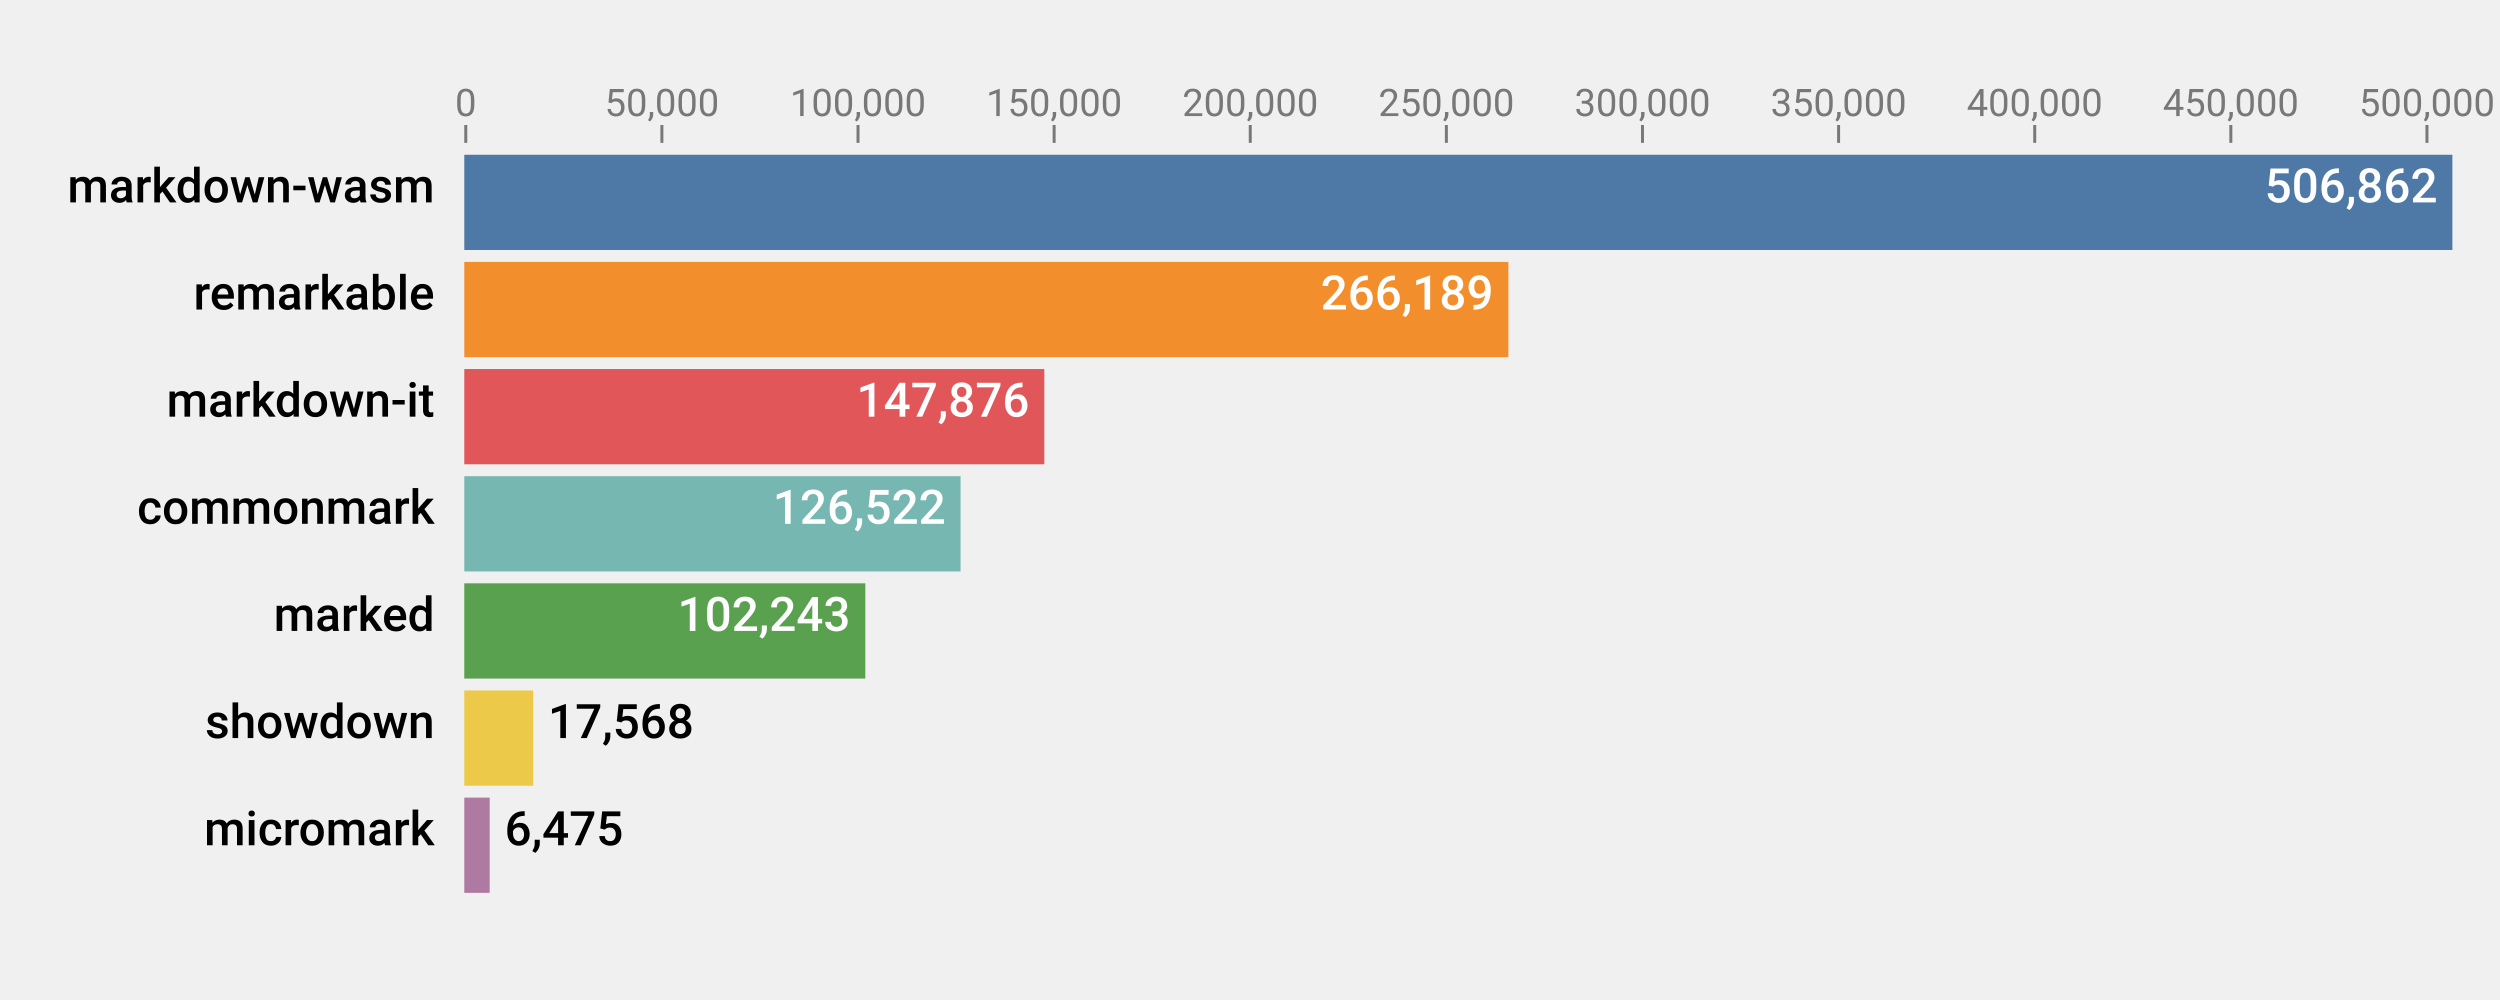
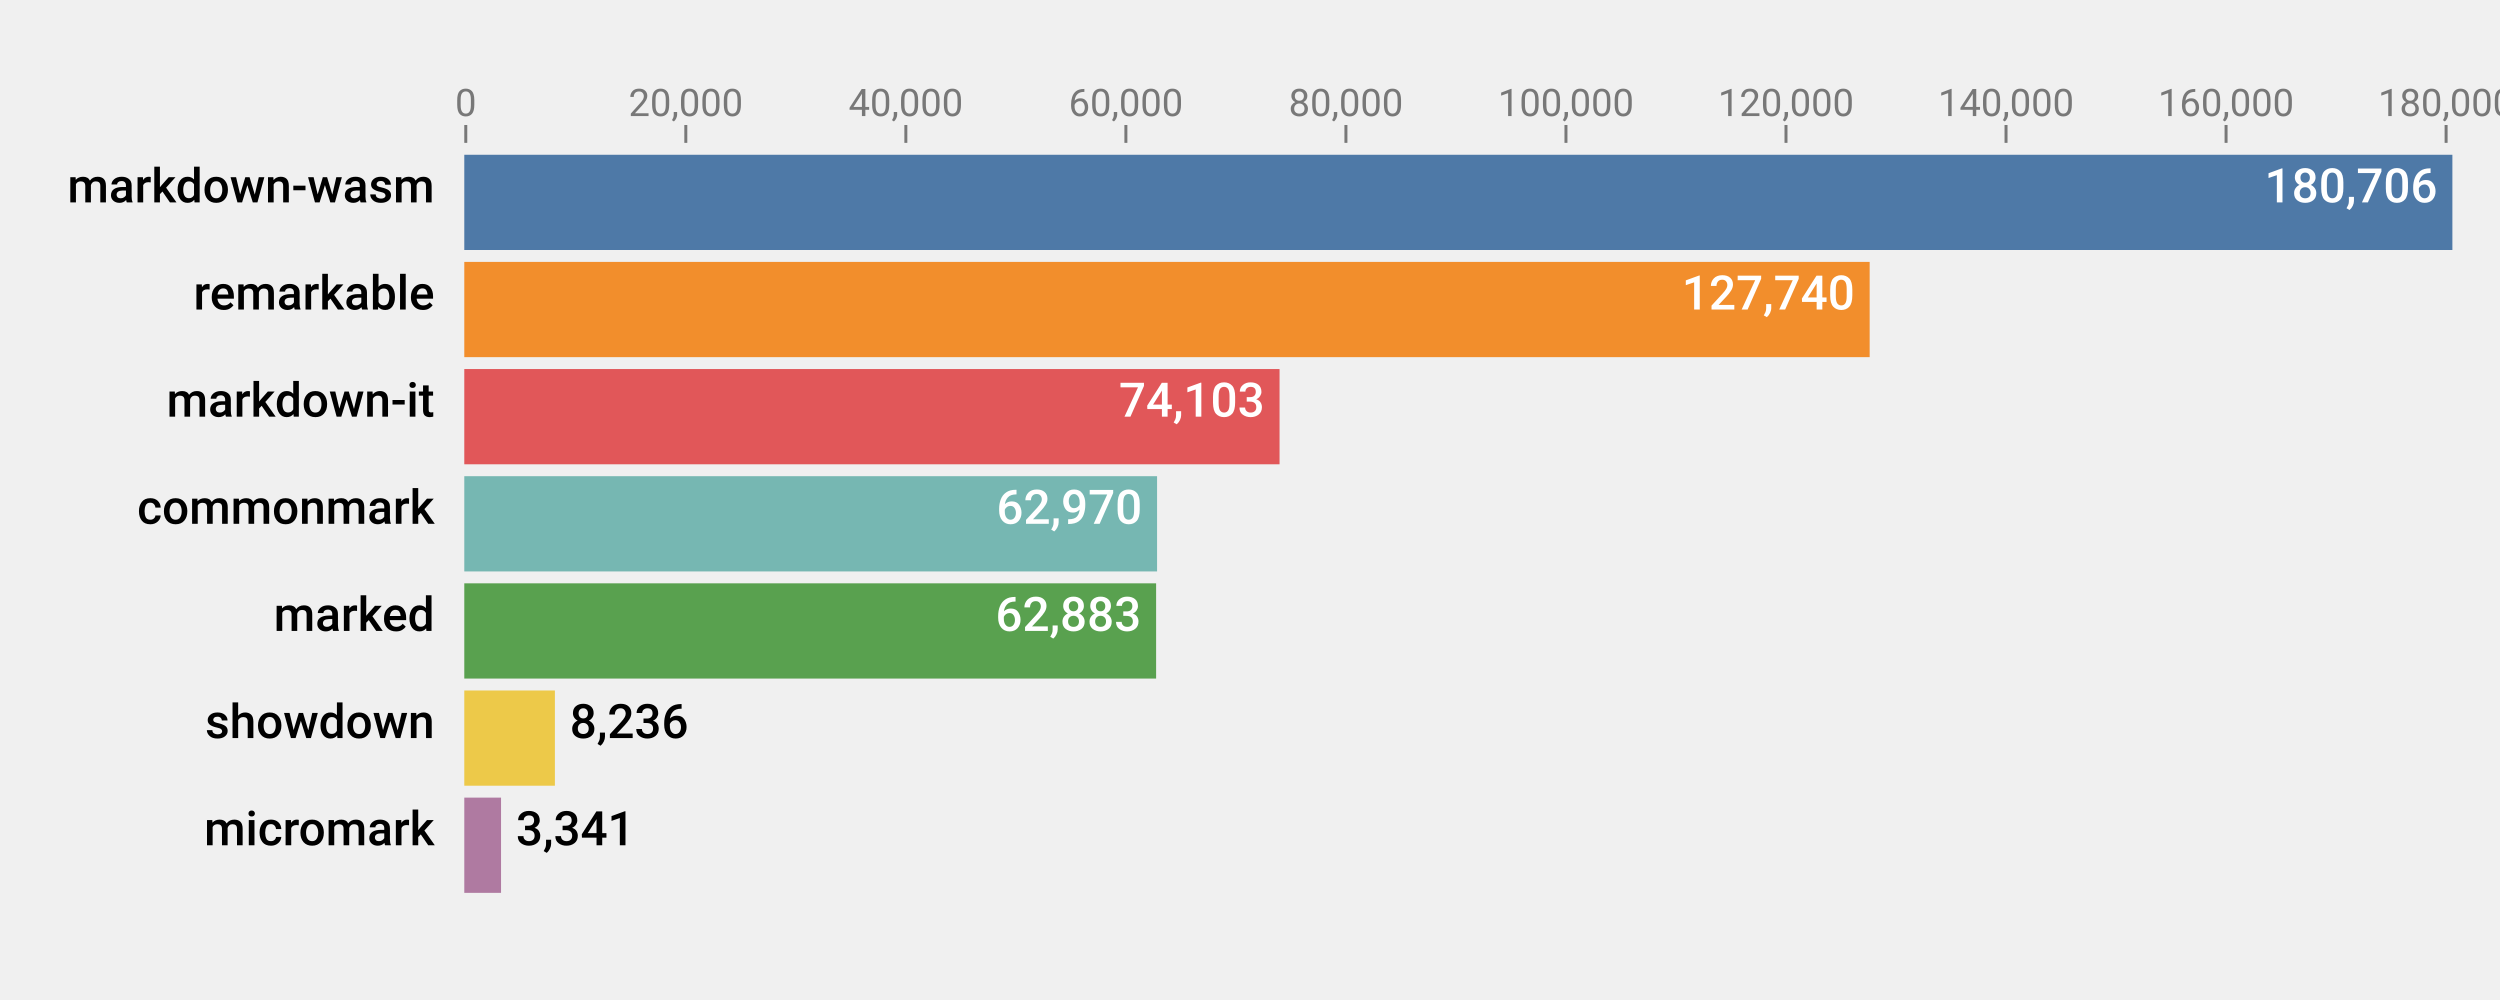
<svg xmlns="http://www.w3.org/2000/svg" width="840" height="336" font-family="system-ui,-apple-system,&quot;Segoe UI&quot;,Roboto,&quot;Helvetica Neue&quot;,&quot;Noto Sans&quot;,&quot;Liberation Sans&quot;,Arial,sans-serif" font-size="16">
  <g font-weight="500" text-anchor="end">
    <text x="156" y="68" alignment-baseline="central" dx="-10">markdown-wasm</text>
    <text x="156" y="104" alignment-baseline="central" dx="-10">remarkable</text>
    <text x="156" y="140" alignment-baseline="central" dx="-10">markdown-it</text>
    <text x="156" y="176" alignment-baseline="central" dx="-10">commonmark</text>
    <text x="156" y="212" alignment-baseline="central" dx="-10">marked</text>
    <text x="156" y="248" alignment-baseline="central" dx="-10">showdown</text>
    <text x="156" y="284" alignment-baseline="central" dx="-10">micromark</text>
  </g>
  <path fill="#4e79a7" d="M156 52h668v32H156z" />
-   <path fill="#f28e2c" d="M156 88h350.814v32H156z" />
-   <path fill="#e15759" d="M156 124h194.888v32H156z" />
-   <path fill="#76b7b2" d="M156 160h166.745v32H156z" />
-   <path fill="#59a14f" d="M156 196h134.747v32H156z" />
-   <path fill="#edc949" d="M156 232h23.153v32H156z" />
-   <path fill="#af7aa1" d="M156 268h8.533v32H156z" />
+   <path fill="#f28e2c" d="M156 88h472.206v32H156z" />
+   <path fill="#e15759" d="M156 124h273.929v32H156z" />
+   <path fill="#76b7b2" d="M156 160h232.776v32H156z" />
+   <path fill="#59a14f" d="M156 196h232.454v32H156z" />
+   <path fill="#edc949" d="M156 232h30.445v32H156z" />
+   <path fill="#af7aa1" d="M156 268h12.351v32H156z" />
  <g fill="#fff" font-weight="500" text-anchor="end">
-     <text x="824" y="68" alignment-baseline="central" dx="-5">506,862</text>
-     <text x="506.814" y="104" alignment-baseline="central" dx="-5">266,189</text>
-     <text x="350.888" y="140" alignment-baseline="central" dx="-5">147,876</text>
-     <text x="322.745" y="176" alignment-baseline="central" dx="-5">126,522</text>
-     <text x="290.747" y="212" alignment-baseline="central" dx="-5">102,243</text>
-     <text x="179.153" y="248" fill="#000" alignment-baseline="central" dx="5" text-anchor="start">17,568</text>
-     <text x="164.533" y="284" fill="#000" alignment-baseline="central" dx="5" text-anchor="start">6,475</text>
+     <text x="824" y="68" alignment-baseline="central" dx="-5">180,706</text>
+     <text x="628.206" y="104" alignment-baseline="central" dx="-5">127,740</text>
+     <text x="429.929" y="140" alignment-baseline="central" dx="-5">74,103</text>
+     <text x="388.776" y="176" alignment-baseline="central" dx="-5">62,970</text>
+     <text x="388.454" y="212" alignment-baseline="central" dx="-5">62,883</text>
+     <text x="186.445" y="248" fill="#000" alignment-baseline="central" dx="5" text-anchor="start">8,236</text>
+     <text x="168.351" y="284" fill="#000" alignment-baseline="central" dx="5" text-anchor="start">3,341</text>
  </g>
  <g fill="none" font-size="12.8" opacity=".5" text-anchor="middle">
    <g class="tick" opacity="1">
      <path stroke="currentColor" d="M156.5 48v-6" />
      <text y="-9" fill="currentColor" dy="0em" transform="translate(156.5 48)">0</text>
    </g>
    <g class="tick" opacity="1">
-       <path stroke="currentColor" d="M222.396 48v-6" />
-       <text y="-9" fill="currentColor" dy="0em" transform="translate(222.396 48)">50,000</text>
+       <path stroke="currentColor" d="M230.432 48v-6" />
+       <text y="-9" fill="currentColor" dy="0em" transform="translate(230.432 48)">20,000</text>
    </g>
    <g class="tick" opacity="1">
-       <path stroke="currentColor" d="M288.291 48v-6" />
-       <text y="-9" fill="currentColor" dy="0em" transform="translate(288.291 48)">100,000</text>
+       <path stroke="currentColor" d="M304.365 48v-6" />
+       <text y="-9" fill="currentColor" dy="0em" transform="translate(304.365 48)">40,000</text>
    </g>
    <g class="tick" opacity="1">
-       <path stroke="currentColor" d="M354.187 48v-6" />
-       <text y="-9" fill="currentColor" dy="0em" transform="translate(354.187 48)">150,000</text>
+       <path stroke="currentColor" d="M378.297 48v-6" />
+       <text y="-9" fill="currentColor" dy="0em" transform="translate(378.297 48)">60,000</text>
    </g>
    <g class="tick" opacity="1">
-       <path stroke="currentColor" d="M420.083 48v-6" />
-       <text y="-9" fill="currentColor" dy="0em" transform="translate(420.083 48)">200,000</text>
+       <path stroke="currentColor" d="M452.23 48v-6" />
+       <text y="-9" fill="currentColor" dy="0em" transform="translate(452.23 48)">80,000</text>
    </g>
    <g class="tick" opacity="1">
-       <path stroke="currentColor" d="M485.978 48v-6" />
-       <text y="-9" fill="currentColor" dy="0em" transform="translate(485.978 48)">250,000</text>
+       <path stroke="currentColor" d="M526.161 48v-6" />
+       <text y="-9" fill="currentColor" dy="0em" transform="translate(526.161 48)">100,000</text>
    </g>
    <g class="tick" opacity="1">
-       <path stroke="currentColor" d="M551.874 48v-6" />
-       <text y="-9" fill="currentColor" dy="0em" transform="translate(551.874 48)">300,000</text>
+       <path stroke="currentColor" d="M600.094 48v-6" />
+       <text y="-9" fill="currentColor" dy="0em" transform="translate(600.094 48)">120,000</text>
    </g>
    <g class="tick" opacity="1">
-       <path stroke="currentColor" d="M617.77 48v-6" />
-       <text y="-9" fill="currentColor" dy="0em" transform="translate(617.77 48)">350,000</text>
+       <path stroke="currentColor" d="M674.026 48v-6" />
+       <text y="-9" fill="currentColor" dy="0em" transform="translate(674.026 48)">140,000</text>
    </g>
    <g class="tick" opacity="1">
-       <path stroke="currentColor" d="M683.666 48v-6" />
-       <text y="-9" fill="currentColor" dy="0em" transform="translate(683.666 48)">400,000</text>
+       <path stroke="currentColor" d="M747.958 48v-6" />
+       <text y="-9" fill="currentColor" dy="0em" transform="translate(747.958 48)">160,000</text>
    </g>
    <g class="tick" opacity="1">
-       <path stroke="currentColor" d="M749.561 48v-6" />
-       <text y="-9" fill="currentColor" dy="0em" transform="translate(749.561 48)">450,000</text>
-     </g>
-     <g class="tick" opacity="1">
-       <path stroke="currentColor" d="M815.457 48v-6" />
-       <text y="-9" fill="currentColor" dy="0em" transform="translate(815.457 48)">500,000</text>
+       <path stroke="currentColor" d="M821.89 48v-6" />
+       <text y="-9" fill="currentColor" dy="0em" transform="translate(821.89 48)">180,000</text>
    </g>
  </g>
</svg>
